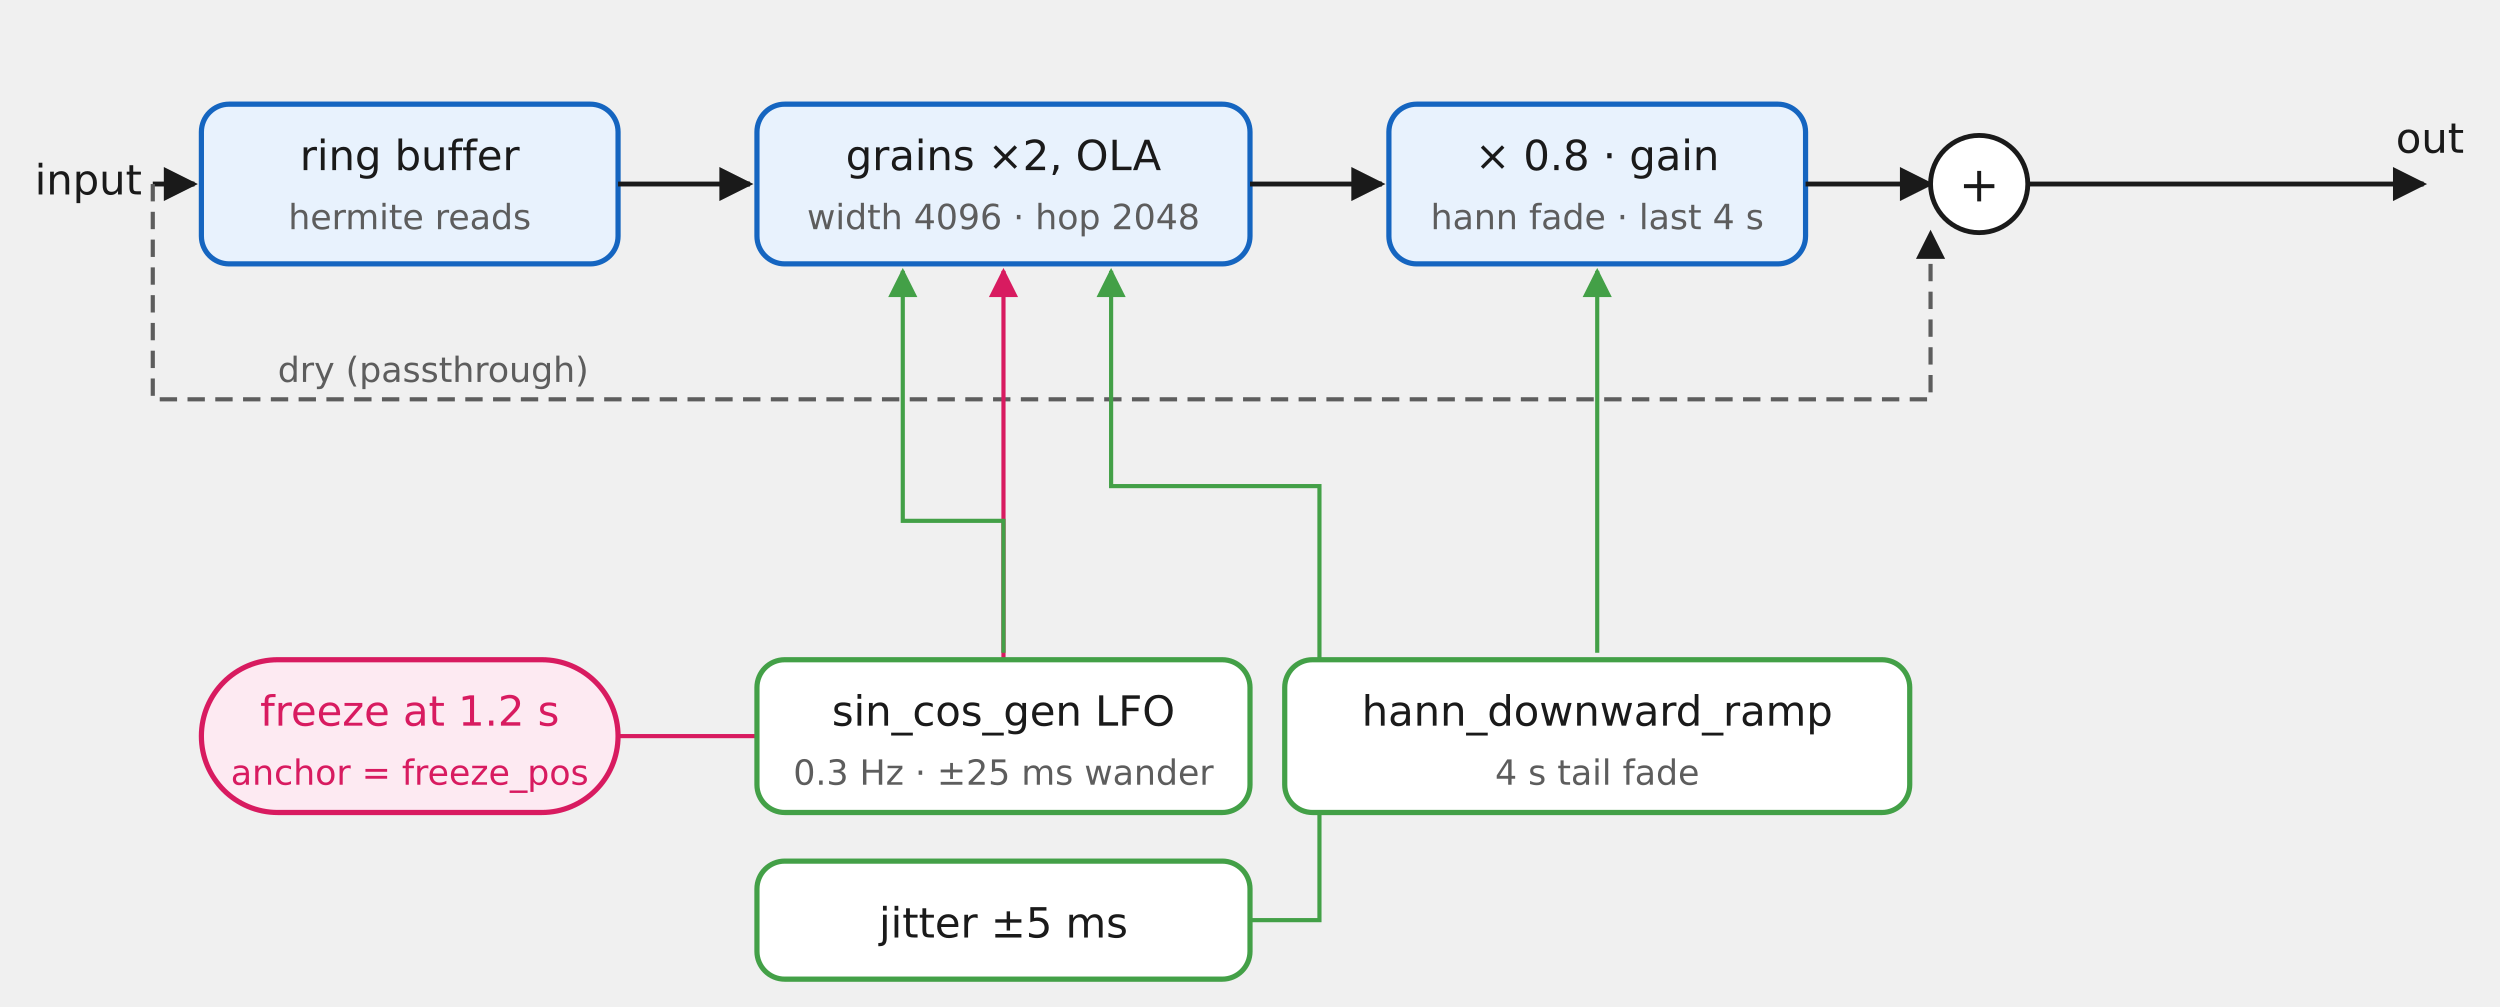
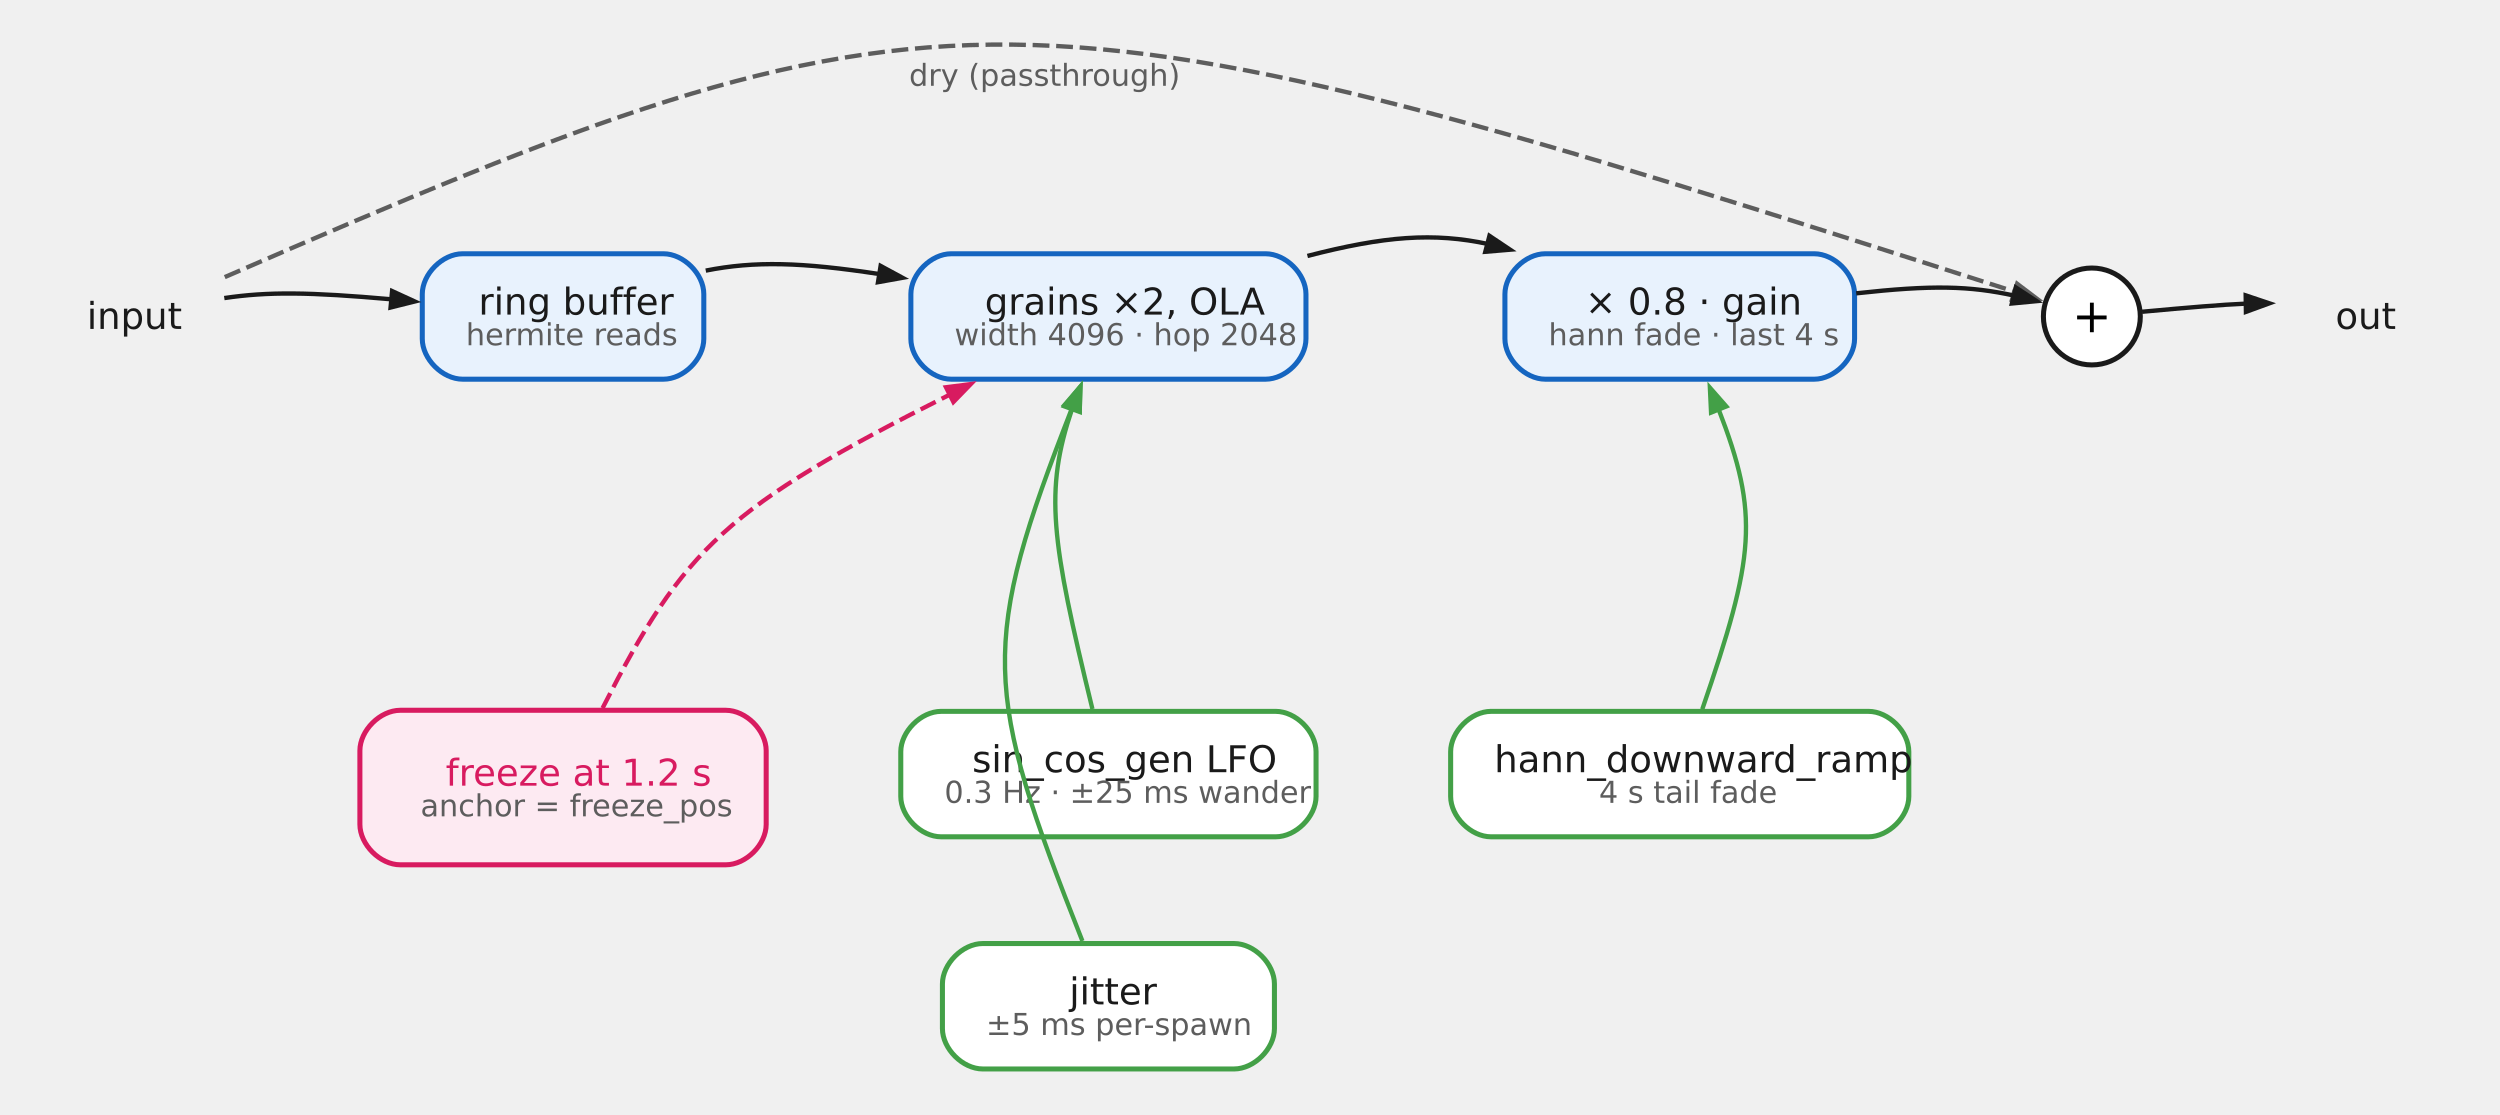
- <svg xmlns="http://www.w3.org/2000/svg" width="720" height="290" viewBox="0 0 720 290" font-family="DejaVu Sans, Verdana, sans-serif" font-size="12">
-   <defs>
-     <marker id="arrow" viewBox="0 0 10 10" refX="9" refY="5" markerWidth="7" markerHeight="7" orient="auto-start-reverse">
-       <path d="M 0 0 L 10 5 L 0 10 z" fill="#1a1a1a" />
-     </marker>
-     <marker id="arrow-m" viewBox="0 0 10 10" refX="9" refY="5" markerWidth="7" markerHeight="7" orient="auto-start-reverse">
-       <path d="M 0 0 L 10 5 L 0 10 z" fill="#d81b60" />
-     </marker>
-     <marker id="arrow-g" viewBox="0 0 10 10" refX="9" refY="5" markerWidth="7" markerHeight="7" orient="auto-start-reverse">
-       <path d="M 0 0 L 10 5 L 0 10 z" fill="#43a047" />
-     </marker>
-   </defs>
-   <text x="10" y="56" fill="#1a1a1a">input</text>
-   <rect x="58" y="30" width="120" height="46" rx="8" fill="#e8f2fd" stroke="#1565c0" stroke-width="1.5" />
-   <text x="118" y="49" text-anchor="middle" fill="#1a1a1a">ring buffer</text>
-   <text x="118" y="66" text-anchor="middle" fill="#5d5d5d" font-size="10">hermite reads</text>
-   <rect x="218" y="30" width="142" height="46" rx="8" fill="#e8f2fd" stroke="#1565c0" stroke-width="1.5" />
-   <text x="289" y="49" text-anchor="middle" fill="#1a1a1a">grains ×2, OLA</text>
-   <text x="289" y="66" text-anchor="middle" fill="#5d5d5d" font-size="10">width 4096 · hop 2048</text>
-   <rect x="400" y="30" width="120" height="46" rx="8" fill="#e8f2fd" stroke="#1565c0" stroke-width="1.5" />
-   <text x="460" y="49" text-anchor="middle" fill="#1a1a1a">× 0.8 · gain</text>
-   <text x="460" y="66" text-anchor="middle" fill="#5d5d5d" font-size="10">hann fade · last 4 s</text>
-   <line x1="44" y1="53" x2="56" y2="53" stroke="#1a1a1a" stroke-width="1.4" marker-end="url(#arrow)" />
-   <line x1="178" y1="53" x2="216" y2="53" stroke="#1a1a1a" stroke-width="1.4" marker-end="url(#arrow)" />
-   <line x1="360" y1="53" x2="398" y2="53" stroke="#1a1a1a" stroke-width="1.4" marker-end="url(#arrow)" />
-   <line x1="520" y1="53" x2="556" y2="53" stroke="#1a1a1a" stroke-width="1.4" marker-end="url(#arrow)" />
-   <circle cx="570" cy="53" r="14" fill="white" stroke="#1a1a1a" stroke-width="1.4" />
-   <text x="570" y="58" text-anchor="middle" fill="#1a1a1a" font-size="14">+</text>
-   <line x1="584" y1="53" x2="698" y2="53" stroke="#1a1a1a" stroke-width="1.4" marker-end="url(#arrow)" />
-   <text x="690" y="44" fill="#1a1a1a">out</text>
-   <path d="M 44 53 L 44 115 L 556 115 L 556 67" fill="none" stroke="#5d5d5d" stroke-width="1.2" stroke-dasharray="5,3" marker-end="url(#arrow)" />
-   <text x="80" y="110" fill="#5d5d5d" font-size="10">dry (passthrough)</text>
-   <rect x="58" y="190" width="120" height="44" rx="22" fill="#fdeaf2" stroke="#d81b60" stroke-width="1.5" />
-   <text x="118" y="209" text-anchor="middle" fill="#d81b60">freeze at 1.2 s</text>
-   <text x="118" y="226" text-anchor="middle" fill="#d81b60" font-size="10">anchor = freeze_pos</text>
-   <path d="M 178 212 L 289 212 L 289 78" fill="none" stroke="#d81b60" stroke-width="1.2" marker-end="url(#arrow-m)" />
-   <rect x="218" y="190" width="142" height="44" rx="8" fill="#ffffff" stroke="#43a047" stroke-width="1.5" />
-   <text x="289" y="209" text-anchor="middle" fill="#1a1a1a">sin_cos_gen LFO</text>
-   <text x="289" y="226" text-anchor="middle" fill="#5d5d5d" font-size="10">0.3 Hz · ±25 ms wander</text>
-   <path d="M 289 188 L 289 150 L 260 150 L 260 78" fill="none" stroke="#43a047" stroke-width="1.2" marker-end="url(#arrow-g)" />
-   <rect x="218" y="248" width="142" height="34" rx="8" fill="#ffffff" stroke="#43a047" stroke-width="1.5" />
-   <text x="289" y="270" text-anchor="middle" fill="#1a1a1a">jitter ±5 ms</text>
-   <path d="M 360 265 L 380 265 L 380 140 L 320 140 L 320 78" fill="none" stroke="#43a047" stroke-width="1.2" marker-end="url(#arrow-g)" />
-   <rect x="370" y="190" width="180" height="44" rx="8" fill="#ffffff" stroke="#43a047" stroke-width="1.5" />
-   <text x="460" y="209" text-anchor="middle" fill="#1a1a1a">hann_downward_ramp</text>
-   <text x="460" y="226" text-anchor="middle" fill="#5d5d5d" font-size="10">4 s tail fade</text>
-   <line x1="460" y1="188" x2="460" y2="78" stroke="#43a047" stroke-width="1.2" marker-end="url(#arrow-g)" />
+ <svg xmlns="http://www.w3.org/2000/svg" width="720" height="321" viewBox="0.00 0.00 743.00 331.00">
+   <g id="graph0" class="graph" transform="scale(1 1) rotate(0) translate(12.96 317.57)">
+     <g id="node1" class="node">
+       <text xml:space="preserve" text-anchor="middle" x="27" y="-219.94" font-family="DejaVu Sans, Verdana, sans-serif" font-size="11.00" fill="#1a1a1a">input</text>
+     </g>
+     <g id="node2" class="node">
+       <path fill="#e8f2fd" stroke="#1565c0" stroke-width="1.5" d="M184.21,-242.28C184.21,-242.28 124.54,-242.28 124.54,-242.28 118.54,-242.28 112.54,-236.28 112.54,-230.28 112.54,-230.28 112.54,-217 112.54,-217 112.54,-211 118.54,-205 124.54,-205 124.54,-205 184.21,-205 184.21,-205 190.21,-205 196.21,-211 196.21,-217 196.21,-217 196.21,-230.28 196.21,-230.28 196.21,-236.28 190.21,-242.28 184.21,-242.28" />
+       <text xml:space="preserve" text-anchor="start" x="129.25" y="-224.19" font-family="DejaVu Sans, Verdana, sans-serif" font-size="11.00" fill="#1a1a1a">ring buffer</text>
+       <text xml:space="preserve" text-anchor="start" x="125.5" y="-215.09" font-family="DejaVu Sans, Verdana, sans-serif" font-size="9.00" fill="#5d5d5d">hermite reads</text>
+     </g>
+     <g id="edge1" class="edge">
+       <path fill="none" stroke="#1a1a1a" stroke-width="1.3" d="M53.7,-229.11C66.78,-231.04 78.82,-230.91 103.43,-228.74" />
+       <polygon fill="#1a1a1a" stroke="#1a1a1a" stroke-width="1.3" points="103.57,-231.19 110.31,-228.1 103.12,-226.31 103.57,-231.19" />
+     </g>
+     <g id="node5" class="node">
+       <ellipse fill="white" stroke="#1a1a1a" stroke-width="1.5" cx="608.74" cy="-223.64" rx="14.4" ry="14.4" />
+       <text xml:space="preserve" text-anchor="middle" x="608.74" y="-218.96" font-family="DejaVu Sans, Verdana, sans-serif" font-size="14.00">+</text>
+     </g>
+     <g id="edge6" class="edge">
+       <path fill="none" stroke="#5d5d5d" stroke-width="1.3" stroke-dasharray="5,2" d="M53.84,-235.34C269.08,-328.91 285.84,-327.47 585.82,-231.01" />
+       <polygon fill="#5d5d5d" stroke="#5d5d5d" stroke-width="1.3" points="586.53,-233.36 592.45,-228.88 585.03,-228.69 586.53,-233.36" />
+       <text xml:space="preserve" text-anchor="middle" x="297.51" y="-292.19" font-family="DejaVu Sans, Verdana, sans-serif" font-size="9.00" fill="#5d5d5d">dry (passthrough)</text>
+     </g>
+     <g id="node3" class="node">
+       <path fill="#e8f2fd" stroke="#1565c0" stroke-width="1.5" d="M363.17,-242.28C363.17,-242.28 269.75,-242.28 269.75,-242.28 263.75,-242.28 257.75,-236.28 257.75,-230.28 257.75,-230.28 257.75,-217 257.75,-217 257.75,-211 263.75,-205 269.75,-205 269.75,-205 363.17,-205 363.17,-205 369.17,-205 375.17,-211 375.17,-217 375.17,-217 375.17,-230.28 375.17,-230.28 375.17,-236.28 369.17,-242.28 363.17,-242.28" />
+       <text xml:space="preserve" text-anchor="start" x="279.71" y="-224.19" font-family="DejaVu Sans, Verdana, sans-serif" font-size="11.00" fill="#1a1a1a">grains ×2, OLA</text>
+       <text xml:space="preserve" text-anchor="start" x="270.71" y="-215.09" font-family="DejaVu Sans, Verdana, sans-serif" font-size="9.00" fill="#5d5d5d">width 4096 · hop 2048</text>
+     </g>
+     <g id="edge2" class="edge">
+       <path fill="none" stroke="#1a1a1a" stroke-width="1.3" d="M196.79,-237.27C211.29,-240.15 225.24,-239.8 248.56,-236.22" />
+       <polygon fill="#1a1a1a" stroke="#1a1a1a" stroke-width="1.3" points="248.76,-238.67 255.28,-235.14 247.98,-233.83 248.76,-238.67" />
+     </g>
+     <g id="node4" class="node">
+       <path fill="#e8f2fd" stroke="#1565c0" stroke-width="1.5" d="M526.22,-242.28C526.22,-242.28 446.3,-242.28 446.3,-242.28 440.3,-242.28 434.3,-236.28 434.3,-230.28 434.3,-230.28 434.3,-217 434.3,-217 434.3,-211 440.3,-205 446.3,-205 446.3,-205 526.22,-205 526.22,-205 532.22,-205 538.22,-211 538.22,-217 538.22,-217 538.22,-230.28 538.22,-230.28 538.22,-236.28 532.22,-242.28 526.22,-242.28" />
+       <text xml:space="preserve" text-anchor="start" x="458.13" y="-224.19" font-family="DejaVu Sans, Verdana, sans-serif" font-size="11.00" fill="#1a1a1a">× 0.8 · gain</text>
+       <text xml:space="preserve" text-anchor="start" x="447.25" y="-215.09" font-family="DejaVu Sans, Verdana, sans-serif" font-size="9.00" fill="#5d5d5d">hann fade · last 4 s</text>
+     </g>
+     <g id="edge3" class="edge">
+       <path fill="none" stroke="#1a1a1a" stroke-width="1.3" d="M375.61,-241.63C398.45,-247.53 413.09,-248.69 429.51,-245.13" />
+       <polygon fill="#1a1a1a" stroke="#1a1a1a" stroke-width="1.3" points="429.7,-247.61 435.86,-243.49 428.47,-242.87 429.7,-247.61" />
+     </g>
+     <g id="edge4" class="edge">
+       <path fill="none" stroke="#1a1a1a" stroke-width="1.3" d="M538.71,-230.52C561.35,-233.01 572.31,-232.77 585.87,-229.8" />
+       <polygon fill="#1a1a1a" stroke="#1a1a1a" stroke-width="1.3" points="586.14,-232.26 592.35,-228.2 584.97,-227.5 586.14,-232.26" />
+     </g>
+     <g id="node6" class="node">
+       <text xml:space="preserve" text-anchor="middle" x="690.14" y="-219.94" font-family="DejaVu Sans, Verdana, sans-serif" font-size="11.00" fill="#1a1a1a">out</text>
+     </g>
+     <g id="edge5" class="edge">
+       <path fill="none" stroke="#1a1a1a" stroke-width="1.3" d="M623.65,-225.04C637.67,-226.34 647.2,-227.14 654.56,-227.46" />
+       <polygon fill="#1a1a1a" stroke="#1a1a1a" stroke-width="1.3" points="654.46,-229.91 661.5,-227.55 654.53,-225.01 654.46,-229.91" />
+     </g>
+     <g id="node7" class="node">
+       <path fill="#fdeaf2" stroke="#d81b60" stroke-width="1.5" d="M202.75,-106.6C202.75,-106.6 106,-106.6 106,-106.6 100,-106.6 94,-100.6 94,-94.6 94,-94.6 94,-72.68 94,-72.68 94,-66.68 100,-60.68 106,-60.68 106,-60.68 202.75,-60.68 202.75,-60.68 208.75,-60.68 214.75,-66.68 214.75,-72.68 214.75,-72.68 214.75,-94.6 214.75,-94.6 214.75,-100.6 208.75,-106.6 202.75,-106.6" />
+       <text xml:space="preserve" text-anchor="start" x="119.5" y="-84.19" font-family="DejaVu Sans, Verdana, sans-serif" font-size="11.00" fill="#d81b60">freeze at 1.2 s</text>
+       <text xml:space="preserve" text-anchor="start" x="112" y="-75.09" font-family="DejaVu Sans, Verdana, sans-serif" font-size="9.00" fill="#5d5d5d">anchor = freeze_pos</text>
+     </g>
+     <g id="edge7" class="edge">
+       <path fill="none" stroke="#d81b60" stroke-width="1.3" stroke-dasharray="5,2" d="M166.11,-107.23C190.39,-154.91 202.74,-166.91 269.36,-200.44" />
+       <polygon fill="#d81b60" stroke="#d81b60" stroke-width="1.3" points="268.19,-202.6 275.55,-203.54 270.39,-198.22 268.19,-202.6" />
+     </g>
+     <g id="node8" class="node">
+       <path fill="white" stroke="#43a047" stroke-width="1.5" d="M366.17,-106.28C366.17,-106.28 266.75,-106.28 266.75,-106.28 260.75,-106.28 254.75,-100.28 254.75,-94.28 254.75,-94.28 254.75,-81 254.75,-81 254.75,-75 260.75,-69 266.75,-69 266.75,-69 366.17,-69 366.17,-69 372.17,-69 378.17,-75 378.17,-81 378.17,-81 378.17,-94.28 378.17,-94.28 378.17,-100.28 372.17,-106.28 366.17,-106.28" />
+       <text xml:space="preserve" text-anchor="start" x="275.96" y="-88.19" font-family="DejaVu Sans, Verdana, sans-serif" font-size="11.00" fill="#1a1a1a">sin_cos_gen LFO</text>
+       <text xml:space="preserve" text-anchor="start" x="267.71" y="-79.09" font-family="DejaVu Sans, Verdana, sans-serif" font-size="9.00" fill="#5d5d5d">0.3 Hz · ±25 ms wander</text>
+     </g>
+     <g id="edge8" class="edge">
+       <path fill="none" stroke="#43a047" stroke-width="1.3" d="M311.71,-106.97C299.41,-157.41 297.4,-171.66 305.66,-196.16" />
+       <polygon fill="#43a047" stroke="#43a047" stroke-width="1.3" points="303.34,-196.94 308.03,-202.68 307.94,-195.26 303.34,-196.94" />
+     </g>
+     <g id="node9" class="node">
+       <path fill="white" stroke="#43a047" stroke-width="1.5" d="M353.8,-37.28C353.8,-37.28 279.13,-37.28 279.13,-37.28 273.13,-37.28 267.13,-31.28 267.13,-25.28 267.13,-25.28 267.13,-12 267.13,-12 267.13,-6 273.13,0 279.13,0 279.13,0 353.8,0 353.8,0 359.8,0 365.8,-6 365.8,-12 365.8,-12 365.8,-25.28 365.8,-25.28 365.8,-31.28 359.8,-37.28 353.8,-37.28" />
+       <text xml:space="preserve" text-anchor="start" x="304.84" y="-19.19" font-family="DejaVu Sans, Verdana, sans-serif" font-size="11.00" fill="#1a1a1a">jitter</text>
+       <text xml:space="preserve" text-anchor="start" x="280.09" y="-10.09" font-family="DejaVu Sans, Verdana, sans-serif" font-size="9.00" fill="#5d5d5d">±5 ms per-spawn</text>
+     </g>
+     <g id="edge9" class="edge">
+       <path fill="none" stroke="#43a047" stroke-width="1.3" d="M308.73,-38.03C279.05,-113 278.07,-125.9 305.78,-196.76" />
+       <polygon fill="#43a047" stroke="#43a047" stroke-width="1.3" points="303.36,-197.29 308.2,-202.91 307.92,-195.5 303.36,-197.29" />
+     </g>
+     <g id="node10" class="node">
+       <path fill="white" stroke="#43a047" stroke-width="1.5" d="M542.34,-106.28C542.34,-106.28 430.17,-106.28 430.17,-106.28 424.17,-106.28 418.17,-100.28 418.17,-94.28 418.17,-94.28 418.17,-81 418.17,-81 418.17,-75 424.17,-69 430.17,-69 430.17,-69 542.34,-69 542.34,-69 548.34,-69 554.34,-75 554.34,-81 554.34,-81 554.34,-94.28 554.34,-94.28 554.34,-100.28 548.34,-106.28 542.34,-106.28" />
+       <text xml:space="preserve" text-anchor="start" x="431.13" y="-88.19" font-family="DejaVu Sans, Verdana, sans-serif" font-size="11.00" fill="#1a1a1a">hann_downward_ramp</text>
+       <text xml:space="preserve" text-anchor="start" x="462.25" y="-79.09" font-family="DejaVu Sans, Verdana, sans-serif" font-size="9.00" fill="#5d5d5d">4 s tail fade</text>
+     </g>
+     <g id="edge10" class="edge">
+       <path fill="none" stroke="#43a047" stroke-width="1.3" d="M492.95,-106.89C508.51,-152.26 510.1,-164.47 497.73,-196.26" />
+       <polygon fill="#43a047" stroke="#43a047" stroke-width="1.3" points="495.57,-195.08 495.22,-202.49 500.11,-196.91 495.57,-195.08" />
+     </g>
+   </g>
</svg>
